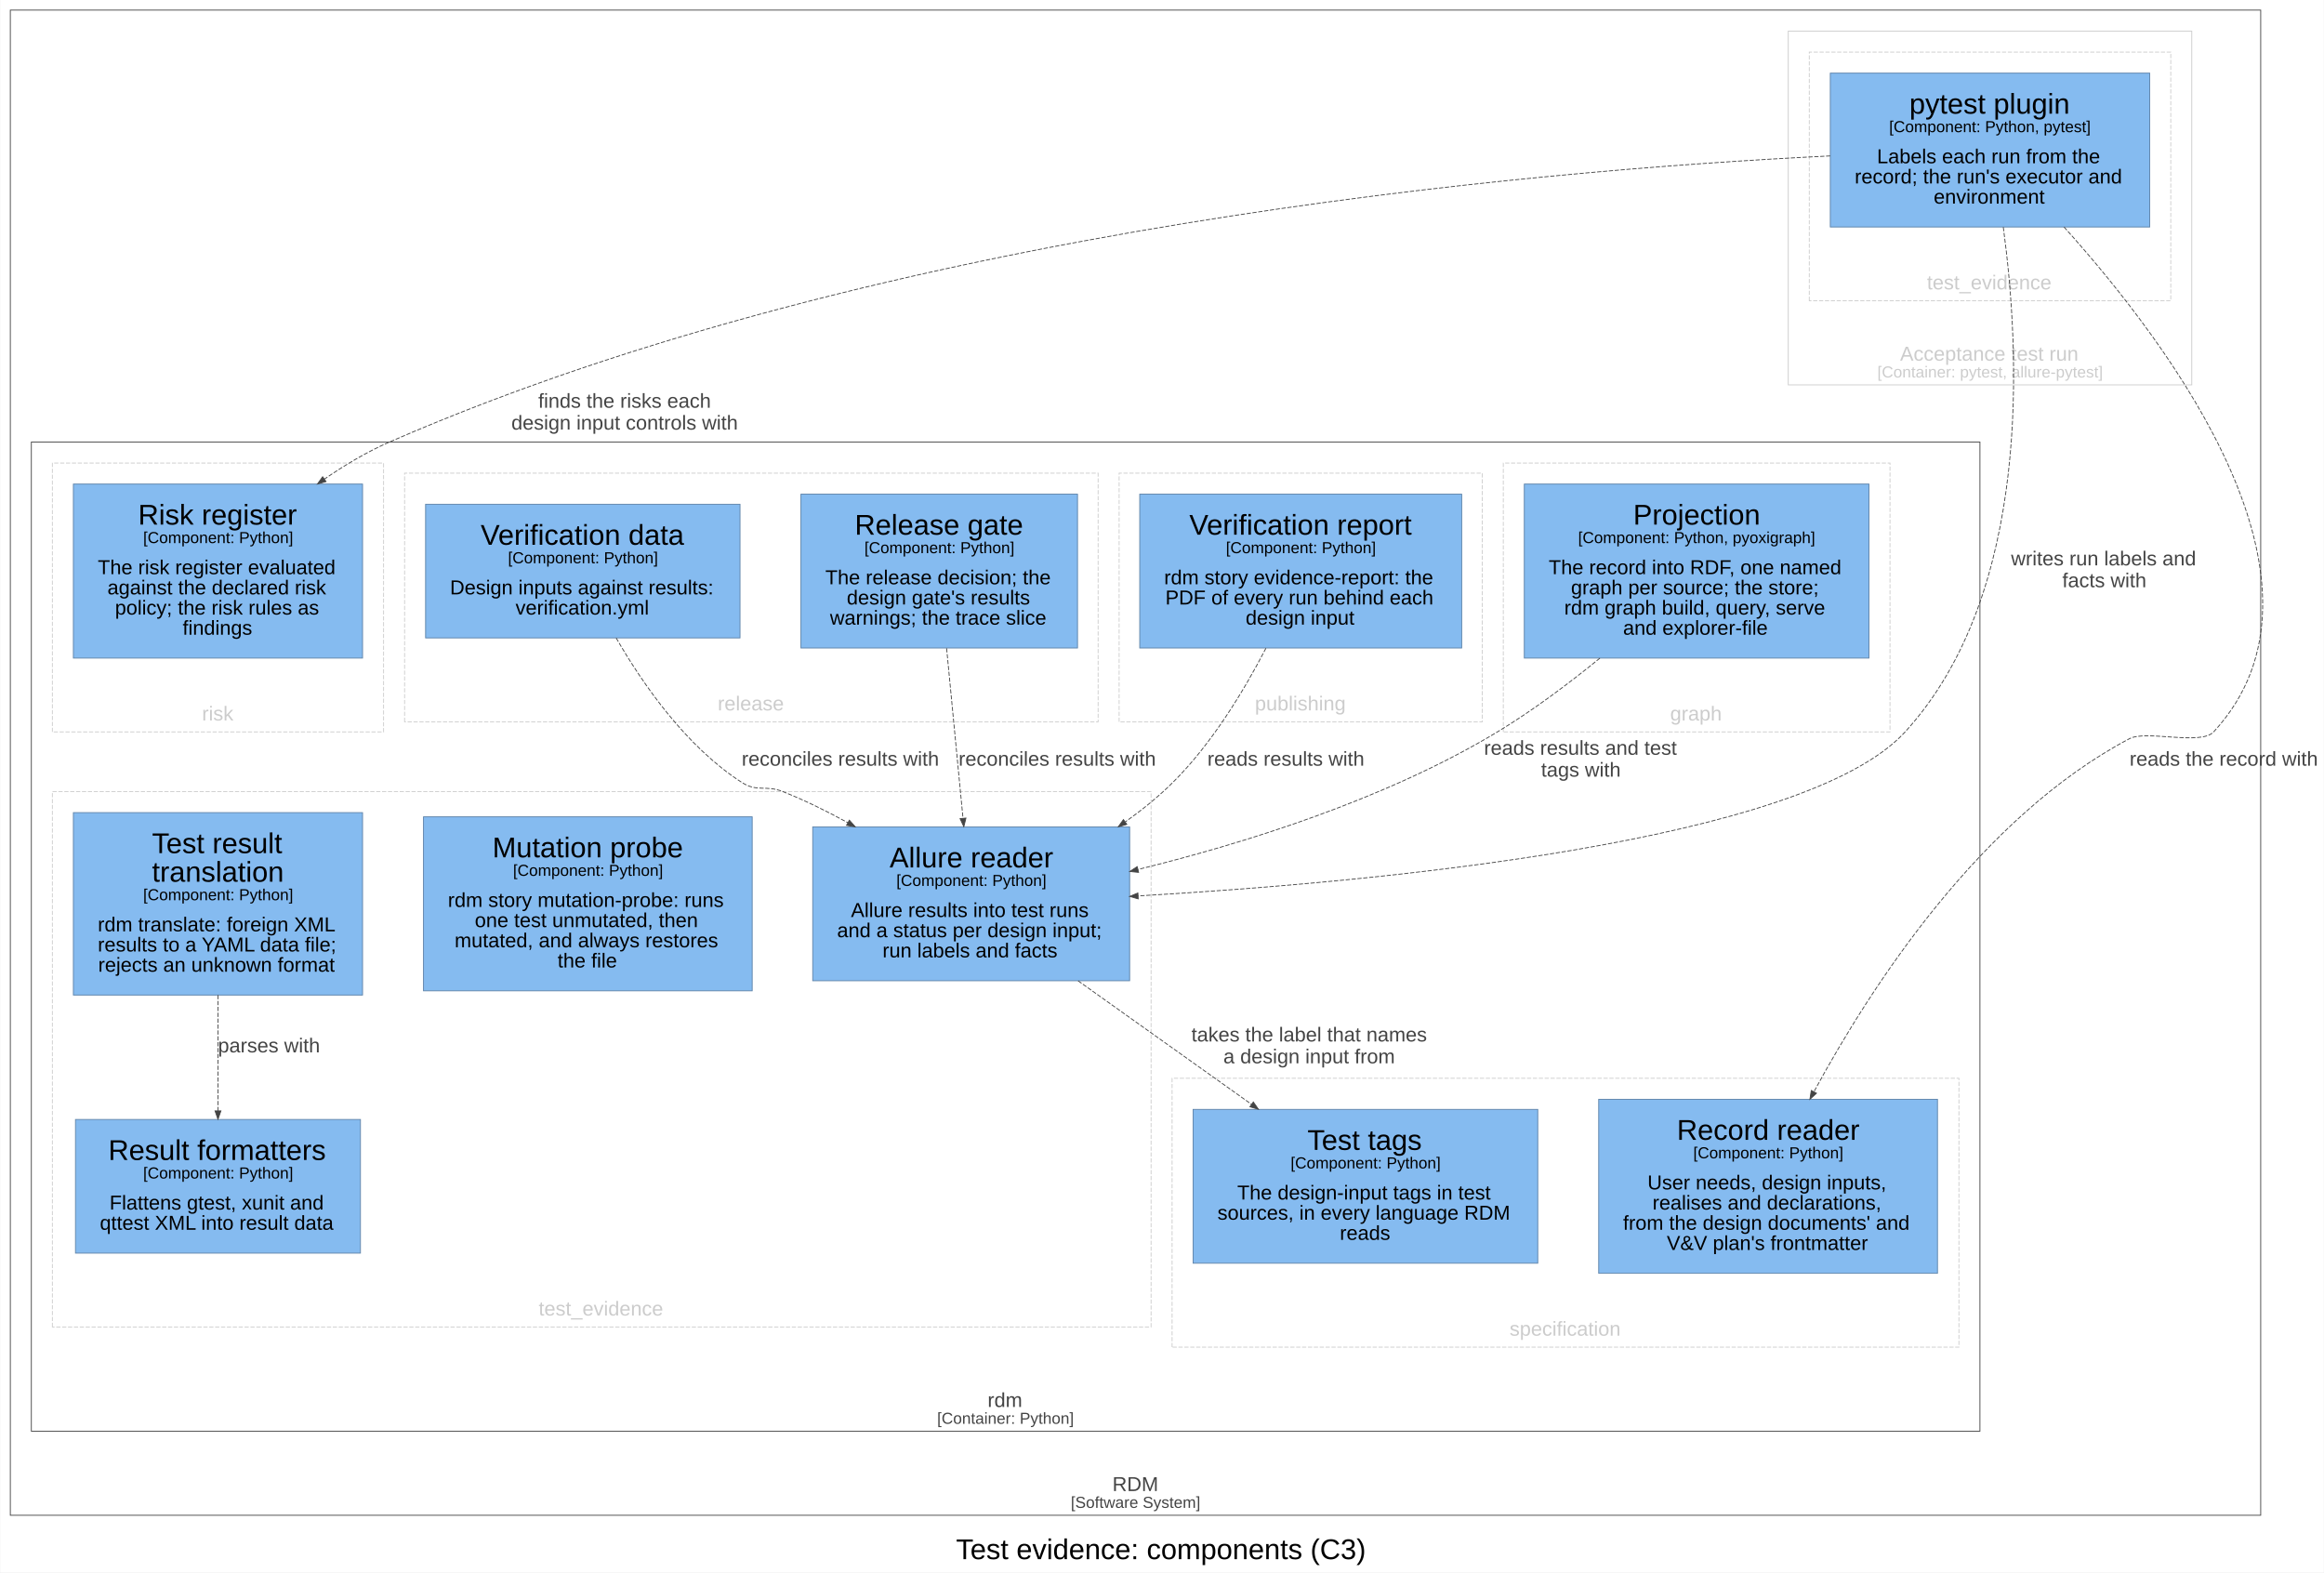
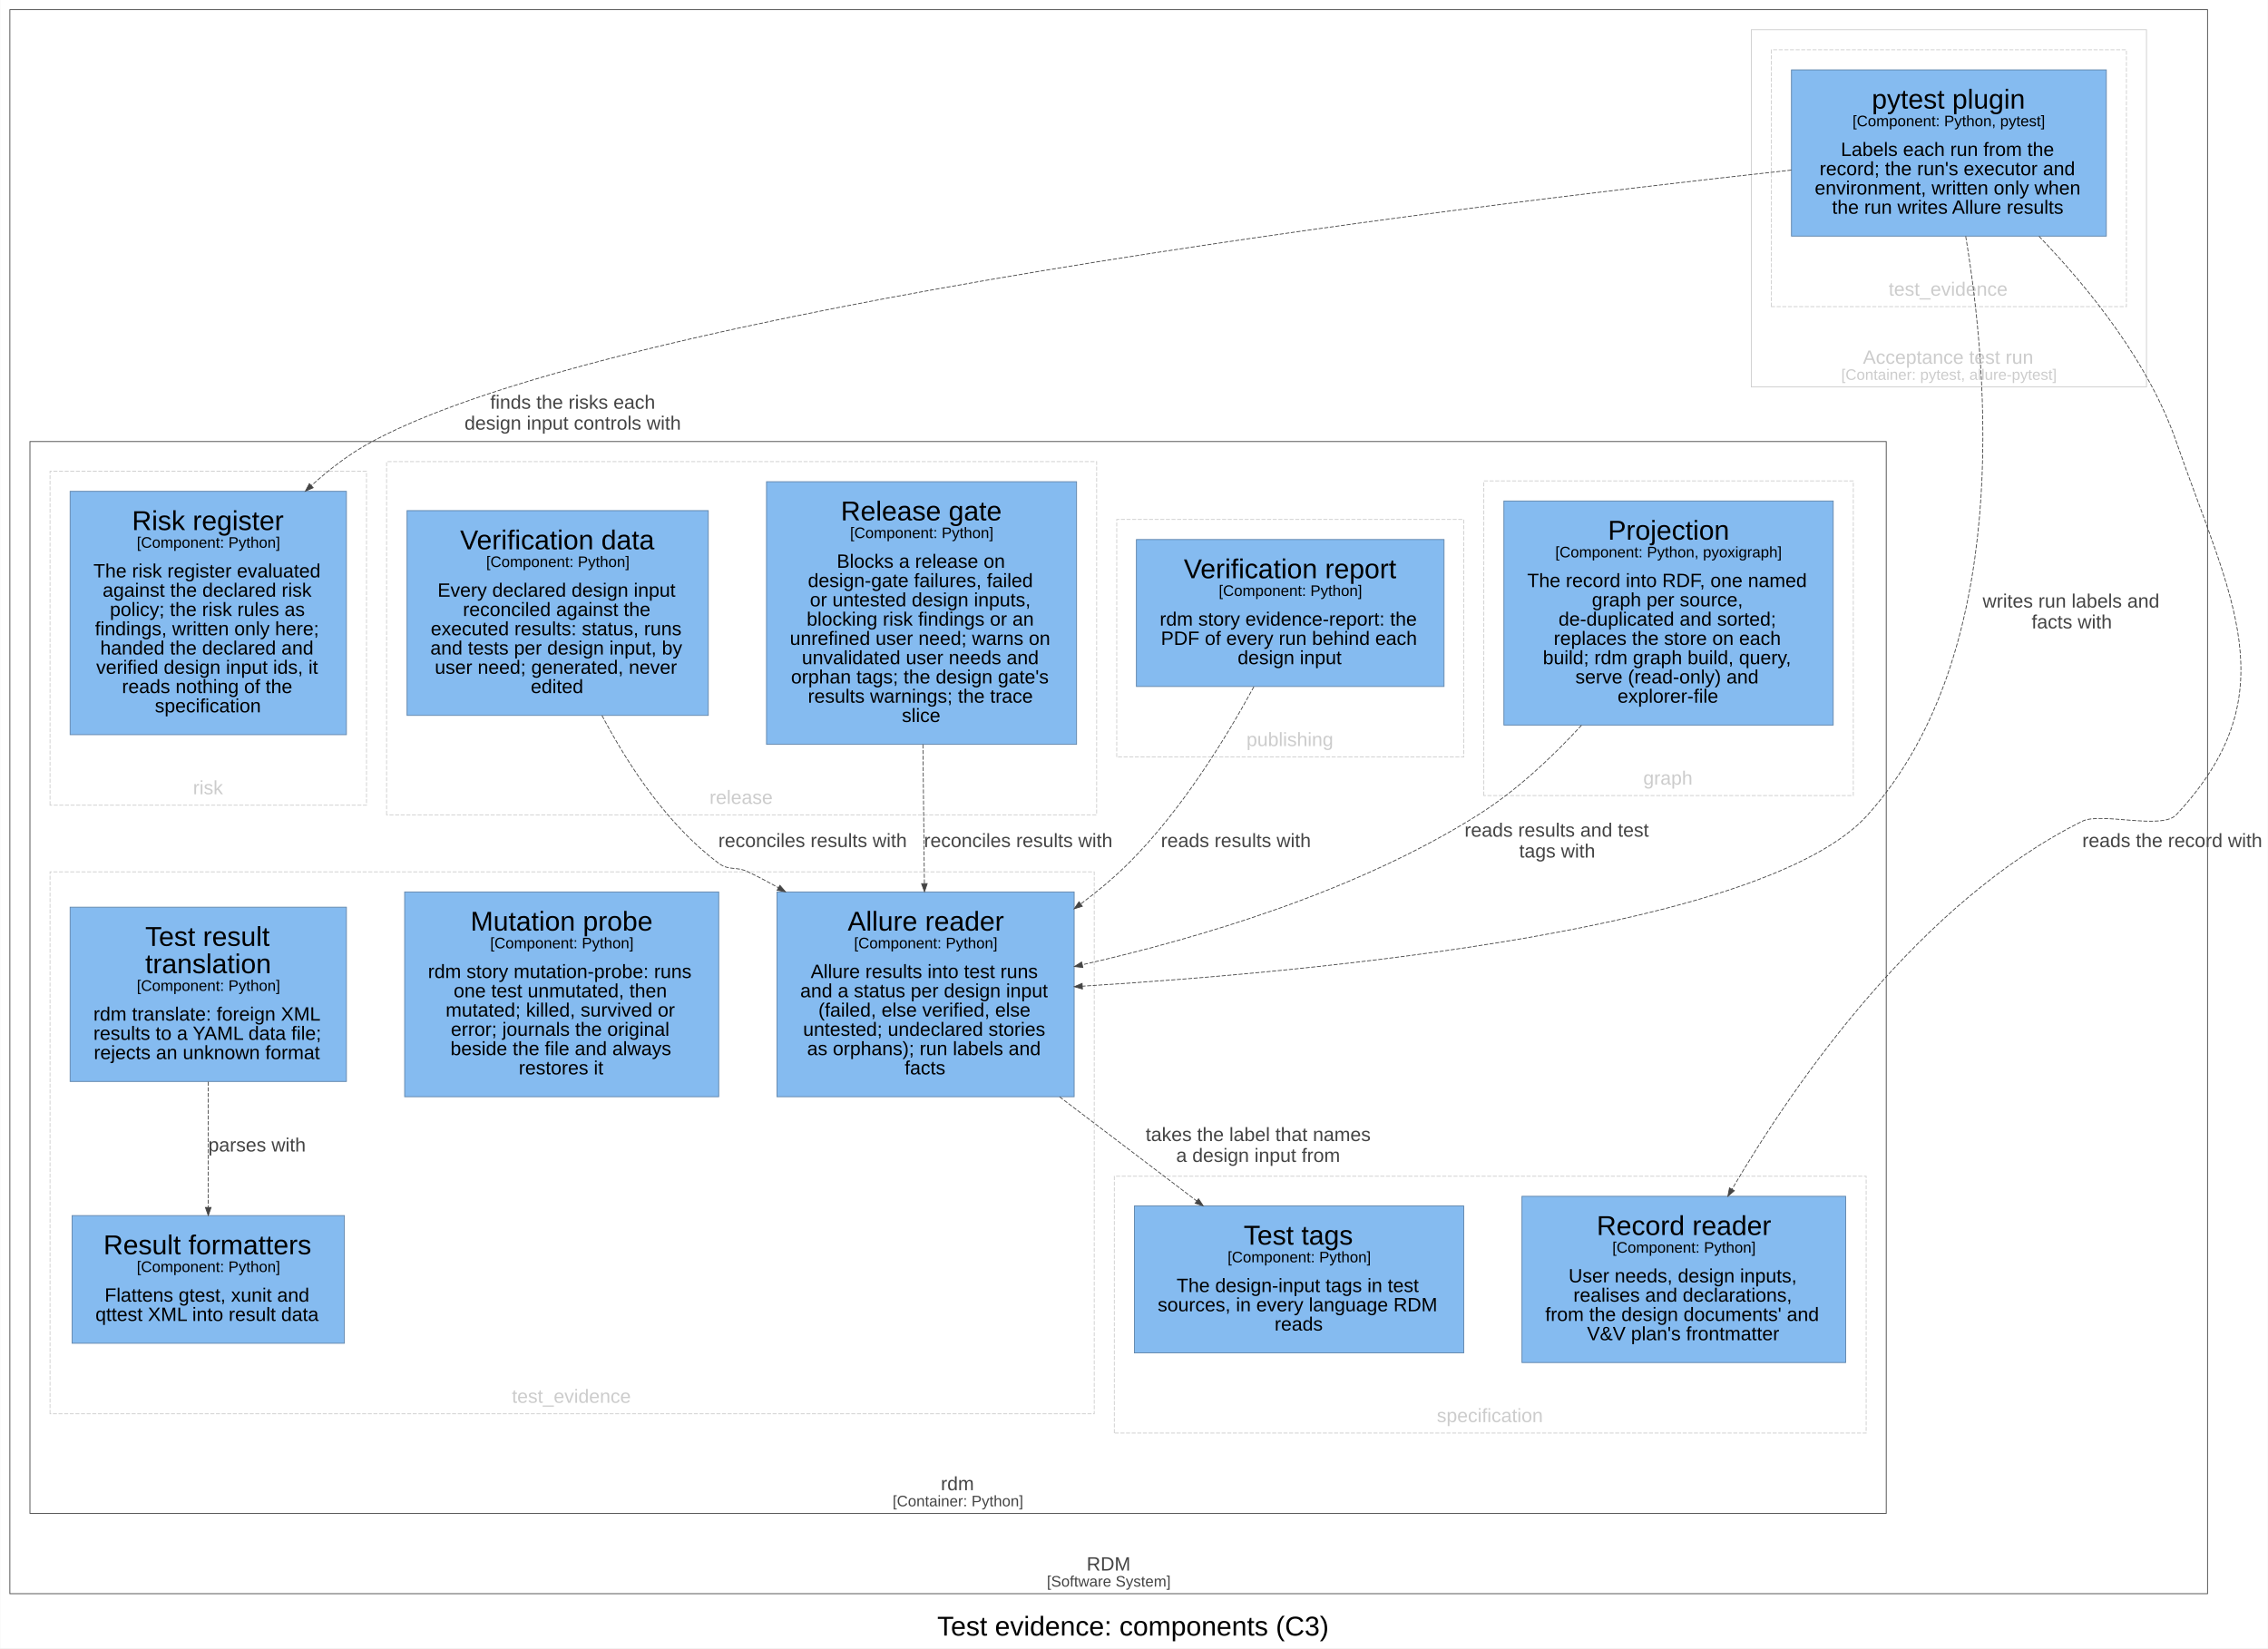
- <svg xmlns="http://www.w3.org/2000/svg" width="2764pt" height="1870pt" viewBox="0.00 0.00 2764.00 1870.40">
-   <g id="graph0" class="graph" transform="scale(1 1) rotate(0) translate(4 1866.4)">
-     <polygon fill="white" stroke="transparent" points="-4,4 -4,-1866.4 2760,-1866.4 2760,4 -4,4" />
-     <text text-anchor="start" x="1133" y="-11.8" font-family="Arial" font-size="34.00">Test evidence: components (C3)</text>
+ <svg xmlns="http://www.w3.org/2000/svg" width="2823pt" height="2052pt" viewBox="0.00 0.00 2823.00 2052.40">
+   <g id="graph0" class="graph" transform="scale(1 1) rotate(0) translate(4 2048.4)">
+     <polygon fill="white" stroke="transparent" points="-4,4 -4,-2048.4 2819,-2048.4 2819,4 -4,4" />
+     <text text-anchor="start" x="1162.5" y="-11.8" font-family="Arial" font-size="34.00">Test evidence: components (C3)</text>
    <g id="clust1" class="cluster">
-       <polygon fill="none" stroke="#444444" points="8,-64 8,-1854.4 2685,-1854.4 2685,-64 8,-64" />
-       <text text-anchor="start" x="1319" y="-92.8" font-family="Arial" font-size="24.00" fill="#444444">RDM</text>
-       <text text-anchor="start" x="1269.5" y="-72.8" font-family="Arial" font-size="19.00" fill="#444444">[Software System]</text>
+       <polygon fill="none" stroke="#444444" points="8,-64 8,-2036.4 2744,-2036.4 2744,-64 8,-64" />
+       <text text-anchor="start" x="1348.5" y="-92.8" font-family="Arial" font-size="24.00" fill="#444444">RDM</text>
+       <text text-anchor="start" x="1299" y="-72.8" font-family="Arial" font-size="19.00" fill="#444444">[Software System]</text>
    </g>
    <g id="clust2" class="cluster">
-       <polygon fill="none" stroke="#cccccc" points="2123,-1408.6 2123,-1829.4 2603,-1829.4 2603,-1408.6 2123,-1408.6" />
-       <text text-anchor="start" x="2256" y="-1437.4" font-family="Arial" font-size="24.00" fill="#cccccc">Acceptance test run</text>
-       <text text-anchor="start" x="2229" y="-1417.4" font-family="Arial" font-size="19.00" fill="#cccccc">[Container: pytest, allure-pytest]</text>
+       <polygon fill="none" stroke="#cccccc" points="2176,-1566.6 2176,-2011.4 2668,-2011.4 2668,-1566.6 2176,-1566.6" />
+       <text text-anchor="start" x="2315" y="-1595.4" font-family="Arial" font-size="24.00" fill="#cccccc">Acceptance test run</text>
+       <text text-anchor="start" x="2288" y="-1575.4" font-family="Arial" font-size="19.00" fill="#cccccc">[Container: pytest, allure-pytest]</text>
    </g>
    <g id="clust3" class="cluster">
-       <polygon fill="none" stroke="#cccccc" stroke-dasharray="5,2" points="2148,-1508.6 2148,-1804.4 2578,-1804.4 2578,-1508.6 2148,-1508.6" />
-       <text text-anchor="start" x="2288" y="-1522.2" font-family="Arial" font-size="24.00" fill="#cccccc">test_evidence</text>
+       <polygon fill="none" stroke="#cccccc" stroke-dasharray="5,2" points="2201,-1666.6 2201,-1986.4 2643,-1986.4 2643,-1666.6 2201,-1666.6" />
+       <text text-anchor="start" x="2347" y="-1680.2" font-family="Arial" font-size="24.00" fill="#cccccc">test_evidence</text>
    </g>
    <g id="clust4" class="cluster">
-       <polygon fill="none" stroke="#444444" points="33,-164 33,-1340.6 2351,-1340.6 2351,-164 33,-164" />
-       <text text-anchor="start" x="1170.5" y="-192.8" font-family="Arial" font-size="24.00" fill="#444444">rdm</text>
-       <text text-anchor="start" x="1110.5" y="-172.8" font-family="Arial" font-size="19.00" fill="#444444">[Container: Python]</text>
+       <polygon fill="none" stroke="#444444" points="33,-164 33,-1498.6 2344,-1498.6 2344,-164 33,-164" />
+       <text text-anchor="start" x="1167" y="-192.8" font-family="Arial" font-size="24.00" fill="#444444">rdm</text>
+       <text text-anchor="start" x="1107" y="-172.8" font-family="Arial" font-size="19.00" fill="#444444">[Container: Python]</text>
    </g>
    <g id="clust10" class="cluster">
-       <polygon fill="none" stroke="#cccccc" stroke-dasharray="5,2" points="58,-288 58,-924.8 1365,-924.8 1365,-288 58,-288" />
-       <text text-anchor="start" x="636.5" y="-301.6" font-family="Arial" font-size="24.00" fill="#cccccc">test_evidence</text>
+       <polygon fill="none" stroke="#cccccc" stroke-dasharray="5,2" points="58,-288 58,-962.8 1358,-962.8 1358,-288 58,-288" />
+       <text text-anchor="start" x="633" y="-301.6" font-family="Arial" font-size="24.00" fill="#cccccc">test_evidence</text>
    </g>
    <g id="clust5" class="cluster">
-       <polygon fill="none" stroke="#cccccc" stroke-dasharray="5,2" points="1784,-995.8 1784,-1315.6 2244,-1315.6 2244,-995.8 1784,-995.8" />
-       <text text-anchor="start" x="1982.5" y="-1009.4" font-family="Arial" font-size="24.00" fill="#cccccc">graph</text>
+       <polygon fill="none" stroke="#cccccc" stroke-dasharray="5,2" points="1843,-1057.8 1843,-1449.6 2303,-1449.6 2303,-1057.8 1843,-1057.8" />
+       <text text-anchor="start" x="2041.5" y="-1071.4" font-family="Arial" font-size="24.00" fill="#cccccc">graph</text>
    </g>
    <g id="clust6" class="cluster">
-       <polygon fill="none" stroke="#cccccc" stroke-dasharray="5,2" points="1327,-1007.8 1327,-1303.6 1759,-1303.6 1759,-1007.8 1327,-1007.8" />
-       <text text-anchor="start" x="1488.5" y="-1021.4" font-family="Arial" font-size="24.00" fill="#cccccc">publishing</text>
+       <polygon fill="none" stroke="#cccccc" stroke-dasharray="5,2" points="1386,-1105.8 1386,-1401.6 1818,-1401.6 1818,-1105.8 1386,-1105.8" />
+       <text text-anchor="start" x="1547.5" y="-1119.4" font-family="Arial" font-size="24.00" fill="#cccccc">publishing</text>
    </g>
    <g id="clust7" class="cluster">
-       <polygon fill="none" stroke="#cccccc" stroke-dasharray="5,2" points="477,-1007.8 477,-1303.6 1302,-1303.6 1302,-1007.8 477,-1007.8" />
-       <text text-anchor="start" x="849.5" y="-1021.4" font-family="Arial" font-size="24.00" fill="#cccccc">release</text>
+       <polygon fill="none" stroke="#cccccc" stroke-dasharray="5,2" points="477,-1033.8 477,-1473.6 1361,-1473.6 1361,-1033.8 477,-1033.8" />
+       <text text-anchor="start" x="879" y="-1047.4" font-family="Arial" font-size="24.00" fill="#cccccc">release</text>
    </g>
    <g id="clust8" class="cluster">
-       <polygon fill="none" stroke="#cccccc" stroke-dasharray="5,2" points="58,-995.8 58,-1315.6 452,-1315.6 452,-995.8 58,-995.8" />
-       <text text-anchor="start" x="236" y="-1009.4" font-family="Arial" font-size="24.00" fill="#cccccc">risk</text>
+       <polygon fill="none" stroke="#cccccc" stroke-dasharray="5,2" points="58,-1045.8 58,-1461.6 452,-1461.6 452,-1045.8 58,-1045.8" />
+       <text text-anchor="start" x="236" y="-1059.4" font-family="Arial" font-size="24.00" fill="#cccccc">risk</text>
    </g>
    <g id="clust9" class="cluster">
-       <polygon fill="none" stroke="#cccccc" stroke-dasharray="5,2" points="1390,-264 1390,-583.8 2326,-583.8 2326,-264 1390,-264" />
-       <text text-anchor="start" x="1791.5" y="-277.6" font-family="Arial" font-size="24.00" fill="#cccccc">specification</text>
+       <polygon fill="none" stroke="#cccccc" stroke-dasharray="5,2" points="1383,-264 1383,-583.8 2319,-583.8 2319,-264 1383,-264" />
+       <text text-anchor="start" x="1784.5" y="-277.6" font-family="Arial" font-size="24.00" fill="#cccccc">specification</text>
    </g>
    <g id="46" class="node">
-       <polygon fill="#85bbf0" stroke="#5d82a8" points="2553,-1779.4 2173,-1779.4 2173,-1596.4 2553,-1596.4 2553,-1779.4" />
-       <text text-anchor="start" x="2267" y="-1731.2" font-family="Arial" font-size="34.00" fill="#000000">pytest plugin</text>
-       <text text-anchor="start" x="2243" y="-1709.2" font-family="Arial" font-size="19.00" fill="#000000">[Component: Python, pytest]</text>
-       <text text-anchor="start" x="2228.5" y="-1672.2" font-family="Arial" font-size="24.00" fill="#000000">Labels each run from the</text>
-       <text text-anchor="start" x="2202" y="-1648.2" font-family="Arial" font-size="24.00" fill="#000000">record; the run's executor and</text>
-       <text text-anchor="start" x="2296" y="-1624.2" font-family="Arial" font-size="24.00" fill="#000000">environment</text>
+       <polygon fill="#85bbf0" stroke="#5d82a8" points="2618,-1961.4 2226,-1961.4 2226,-1754.4 2618,-1754.4 2618,-1961.4" />
+       <text text-anchor="start" x="2326" y="-1913.2" font-family="Arial" font-size="34.00" fill="#000000">pytest plugin</text>
+       <text text-anchor="start" x="2302" y="-1891.2" font-family="Arial" font-size="19.00" fill="#000000">[Component: Python, pytest]</text>
+       <text text-anchor="start" x="2287.5" y="-1854.2" font-family="Arial" font-size="24.00" fill="#000000">Labels each run from the</text>
+       <text text-anchor="start" x="2261" y="-1830.2" font-family="Arial" font-size="24.00" fill="#000000">record; the run's executor and</text>
+       <text text-anchor="start" x="2255" y="-1806.2" font-family="Arial" font-size="24.00" fill="#000000">environment, written only when</text>
+       <text text-anchor="start" x="2276.5" y="-1782.2" font-family="Arial" font-size="24.00" fill="#000000">the run writes Allure results</text>
    </g>
    <g id="26" class="node">
-       <polygon fill="#85bbf0" stroke="#5d82a8" points="427,-1290.6 83,-1290.6 83,-1083.6 427,-1083.6 427,-1290.6" />
-       <text text-anchor="start" x="160" y="-1242.4" font-family="Arial" font-size="34.00" fill="#000000">Risk register</text>
-       <text text-anchor="start" x="166" y="-1220.4" font-family="Arial" font-size="19.00" fill="#000000">[Component: Python]</text>
-       <text text-anchor="start" x="112" y="-1183.4" font-family="Arial" font-size="24.00" fill="#000000">The risk register evaluated</text>
-       <text text-anchor="start" x="123.5" y="-1159.4" font-family="Arial" font-size="24.00" fill="#000000">against the declared risk</text>
-       <text text-anchor="start" x="132.5" y="-1135.4" font-family="Arial" font-size="24.00" fill="#000000">policy; the risk rules as</text>
-       <text text-anchor="start" x="213" y="-1111.4" font-family="Arial" font-size="24.00" fill="#000000">findings</text>
+       <polygon fill="#85bbf0" stroke="#5d82a8" points="427,-1436.6 83,-1436.6 83,-1133.6 427,-1133.6 427,-1436.6" />
+       <text text-anchor="start" x="160" y="-1388.4" font-family="Arial" font-size="34.00" fill="#000000">Risk register</text>
+       <text text-anchor="start" x="166" y="-1366.4" font-family="Arial" font-size="19.00" fill="#000000">[Component: Python]</text>
+       <text text-anchor="start" x="112" y="-1329.4" font-family="Arial" font-size="24.00" fill="#000000">The risk register evaluated</text>
+       <text text-anchor="start" x="123.5" y="-1305.4" font-family="Arial" font-size="24.00" fill="#000000">against the declared risk</text>
+       <text text-anchor="start" x="132.5" y="-1281.4" font-family="Arial" font-size="24.00" fill="#000000">policy; the risk rules as</text>
+       <text text-anchor="start" x="114" y="-1257.4" font-family="Arial" font-size="24.00" fill="#000000">findings, written only here;</text>
+       <text text-anchor="start" x="120.5" y="-1233.4" font-family="Arial" font-size="24.00" fill="#000000">handed the declared and</text>
+       <text text-anchor="start" x="115.5" y="-1209.4" font-family="Arial" font-size="24.00" fill="#000000">verified design input ids, it</text>
+       <text text-anchor="start" x="147.5" y="-1185.4" font-family="Arial" font-size="24.00" fill="#000000">reads nothing of the</text>
+       <text text-anchor="start" x="188.5" y="-1161.4" font-family="Arial" font-size="24.00" fill="#000000">specification</text>
    </g>
    <g id="100" class="edge">
-       <path fill="none" stroke="#444444" stroke-dasharray="5,2" d="M2172.95,-1680.94C1820.64,-1663.8 1048.45,-1597.44 459,-1340.6 432.41,-1329.02 406.06,-1313.36 381.56,-1296.47" />
-       <polygon fill="#444444" stroke="#444444" points="383.53,-1293.58 373.33,-1290.7 379.51,-1299.31 383.53,-1293.58" />
-       <text text-anchor="start" x="636" y="-1381.4" font-family="Arial" font-size="24.00" fill="#444444">finds the risks each</text>
-       <text text-anchor="start" x="604" y="-1355.4" font-family="Arial" font-size="24.00" fill="#444444">design input controls with</text>
+       <path fill="none" stroke="#444444" stroke-dasharray="5,2" d="M2225.92,-1836.6C1791.91,-1789.2 764.34,-1662.71 459,-1498.6 432.07,-1484.13 406.59,-1464.82 383.36,-1443.74" />
+       <polygon fill="#444444" stroke="#444444" points="385.61,-1441.06 375.9,-1436.83 380.86,-1446.19 385.61,-1441.06" />
+       <text text-anchor="start" x="606" y="-1539.4" font-family="Arial" font-size="24.00" fill="#444444">finds the risks each</text>
+       <text text-anchor="start" x="574" y="-1513.4" font-family="Arial" font-size="24.00" fill="#444444">design input controls with</text>
    </g>
    <g id="7" class="node">
-       <polygon fill="#85bbf0" stroke="#5d82a8" points="2300.5,-558.8 1897.5,-558.8 1897.5,-351.8 2300.5,-351.8 2300.5,-558.8" />
-       <text text-anchor="start" x="1990.5" y="-510.6" font-family="Arial" font-size="34.00" fill="#000000">Record reader</text>
-       <text text-anchor="start" x="2010" y="-488.6" font-family="Arial" font-size="19.00" fill="#000000">[Component: Python]</text>
-       <text text-anchor="start" x="1955.5" y="-451.6" font-family="Arial" font-size="24.00" fill="#000000">User needs, design inputs,</text>
-       <text text-anchor="start" x="1961.5" y="-427.6" font-family="Arial" font-size="24.00" fill="#000000">realises and declarations,</text>
-       <text text-anchor="start" x="1926.5" y="-403.6" font-family="Arial" font-size="24.00" fill="#000000">from the design documents' and</text>
-       <text text-anchor="start" x="1978.5" y="-379.6" font-family="Arial" font-size="24.00" fill="#000000">V&amp;V plan's frontmatter</text>
+       <polygon fill="#85bbf0" stroke="#5d82a8" points="2293.5,-558.8 1890.5,-558.8 1890.5,-351.8 2293.5,-351.8 2293.5,-558.8" />
+       <text text-anchor="start" x="1983.5" y="-510.6" font-family="Arial" font-size="34.00" fill="#000000">Record reader</text>
+       <text text-anchor="start" x="2003" y="-488.6" font-family="Arial" font-size="19.00" fill="#000000">[Component: Python]</text>
+       <text text-anchor="start" x="1948.5" y="-451.6" font-family="Arial" font-size="24.00" fill="#000000">User needs, design inputs,</text>
+       <text text-anchor="start" x="1954.5" y="-427.6" font-family="Arial" font-size="24.00" fill="#000000">realises and declarations,</text>
+       <text text-anchor="start" x="1919.5" y="-403.6" font-family="Arial" font-size="24.00" fill="#000000">from the design documents' and</text>
+       <text text-anchor="start" x="1971.5" y="-379.6" font-family="Arial" font-size="24.00" fill="#000000">V&amp;V plan's frontmatter</text>
    </g>
    <g id="150" class="edge">
-       <path fill="none" stroke="#444444" stroke-dasharray="5,2" d="M2451.05,-1596.36C2580.43,-1452.5 2790.01,-1170.2 2629,-995.8 2613.88,-979.42 2548.72,-998.2 2529,-987.8 2352.26,-894.62 2222.03,-694.17 2153.56,-567.81" />
-       <polygon fill="#444444" stroke="#444444" points="2156.56,-565.99 2148.74,-558.85 2150.39,-569.31 2156.56,-565.99" />
-       <text text-anchor="start" x="2529" y="-955.6" font-family="Arial" font-size="24.00" fill="#444444">reads the record with</text>
+       <path fill="none" stroke="#444444" stroke-dasharray="5,2" d="M2534.16,-1754.21C2597.63,-1688.22 2670.93,-1596.69 2705,-1498.6 2772.77,-1303.46 2846,-1184.77 2705,-1033.8 2687.21,-1014.75 2611.34,-1037.4 2588,-1025.8 2386.08,-925.44 2231.62,-702.92 2151.97,-567.65" />
+       <polygon fill="#444444" stroke="#444444" points="2154.9,-565.73 2146.83,-558.87 2148.86,-569.27 2154.9,-565.73" />
+       <text text-anchor="start" x="2588" y="-993.6" font-family="Arial" font-size="24.00" fill="#444444">reads the record with</text>
    </g>
    <g id="22" class="node">
-       <polygon fill="#85bbf0" stroke="#5d82a8" points="1339.5,-882.8 962.5,-882.8 962.5,-699.8 1339.5,-699.8 1339.5,-882.8" />
-       <text text-anchor="start" x="1054" y="-834.6" font-family="Arial" font-size="34.00" fill="#000000">Allure reader</text>
-       <text text-anchor="start" x="1062" y="-812.6" font-family="Arial" font-size="19.00" fill="#000000">[Component: Python]</text>
-       <text text-anchor="start" x="1008" y="-775.6" font-family="Arial" font-size="24.00" fill="#000000">Allure results into test runs</text>
-       <text text-anchor="start" x="991.5" y="-751.6" font-family="Arial" font-size="24.00" fill="#000000">and a status per design input;</text>
-       <text text-anchor="start" x="1045.5" y="-727.6" font-family="Arial" font-size="24.00" fill="#000000">run labels and facts</text>
+       <polygon fill="#85bbf0" stroke="#5d82a8" points="1333,-937.8 963,-937.8 963,-682.8 1333,-682.8 1333,-937.8" />
+       <text text-anchor="start" x="1051" y="-889.6" font-family="Arial" font-size="34.00" fill="#000000">Allure reader</text>
+       <text text-anchor="start" x="1059" y="-867.6" font-family="Arial" font-size="19.00" fill="#000000">[Component: Python]</text>
+       <text text-anchor="start" x="1005" y="-830.6" font-family="Arial" font-size="24.00" fill="#000000">Allure results into test runs</text>
+       <text text-anchor="start" x="992" y="-806.6" font-family="Arial" font-size="24.00" fill="#000000">and a status per design input</text>
+       <text text-anchor="start" x="1014.5" y="-782.6" font-family="Arial" font-size="24.00" fill="#000000">(failed, else verified, else</text>
+       <text text-anchor="start" x="995.5" y="-758.6" font-family="Arial" font-size="24.00" fill="#000000">untested; undeclared stories</text>
+       <text text-anchor="start" x="1000.5" y="-734.6" font-family="Arial" font-size="24.00" fill="#000000">as orphans); run labels and</text>
+       <text text-anchor="start" x="1122" y="-710.6" font-family="Arial" font-size="24.00" fill="#000000">facts</text>
    </g>
    <g id="108" class="edge">
-       <path fill="none" stroke="#444444" stroke-dasharray="5,2" d="M2378.77,-1596.3C2398.63,-1450.1 2413.77,-1161.81 2262,-995.8 2142.15,-864.71 1635.54,-817.24 1349.59,-800.7" />
-       <polygon fill="#444444" stroke="#444444" points="1349.69,-797.2 1339.51,-800.12 1349.29,-804.18 1349.69,-797.2" />
-       <text text-anchor="start" x="2388" y="-1193.9" font-family="Arial" font-size="24.00" fill="#444444">writes run labels and</text>
-       <text text-anchor="start" x="2449" y="-1167.9" font-family="Arial" font-size="24.00" fill="#444444">facts with</text>
+       <path fill="none" stroke="#444444" stroke-dasharray="5,2" d="M2442.94,-1754.18C2471.55,-1582.11 2500.69,-1234.76 2321,-1033.8 2193.78,-891.52 1642.58,-838.8 1343.23,-820.42" />
+       <polygon fill="#444444" stroke="#444444" points="1343.32,-816.92 1333.13,-819.81 1342.9,-823.91 1343.32,-816.92" />
+       <text text-anchor="start" x="2464" y="-1291.9" font-family="Arial" font-size="24.00" fill="#444444">writes run labels and</text>
+       <text text-anchor="start" x="2525" y="-1265.9" font-family="Arial" font-size="24.00" fill="#444444">facts with</text>
    </g>
    <g id="39" class="node">
-       <polygon fill="#85bbf0" stroke="#5d82a8" points="2219,-1290.6 1809,-1290.6 1809,-1083.6 2219,-1083.6 2219,-1290.6" />
-       <text text-anchor="start" x="1938.5" y="-1242.4" font-family="Arial" font-size="34.00" fill="#000000">Projection</text>
-       <text text-anchor="start" x="1873" y="-1220.4" font-family="Arial" font-size="19.00" fill="#000000">[Component: Python, pyoxigraph]</text>
-       <text text-anchor="start" x="1838" y="-1183.4" font-family="Arial" font-size="24.00" fill="#000000">The record into RDF, one named</text>
-       <text text-anchor="start" x="1864.5" y="-1159.4" font-family="Arial" font-size="24.00" fill="#000000">graph per source; the store;</text>
-       <text text-anchor="start" x="1856.5" y="-1135.4" font-family="Arial" font-size="24.00" fill="#000000">rdm graph build, query, serve</text>
-       <text text-anchor="start" x="1926.5" y="-1111.4" font-family="Arial" font-size="24.00" fill="#000000">and explorer-file</text>
+       <polygon fill="#85bbf0" stroke="#5d82a8" points="2278,-1424.6 1868,-1424.6 1868,-1145.6 2278,-1145.6 2278,-1424.6" />
+       <text text-anchor="start" x="1997.5" y="-1376.4" font-family="Arial" font-size="34.00" fill="#000000">Projection</text>
+       <text text-anchor="start" x="1932" y="-1354.4" font-family="Arial" font-size="19.00" fill="#000000">[Component: Python, pyoxigraph]</text>
+       <text text-anchor="start" x="1897" y="-1317.4" font-family="Arial" font-size="24.00" fill="#000000">The record into RDF, one named</text>
+       <text text-anchor="start" x="1977.5" y="-1293.4" font-family="Arial" font-size="24.00" fill="#000000">graph per source,</text>
+       <text text-anchor="start" x="1936" y="-1269.4" font-family="Arial" font-size="24.00" fill="#000000">de-duplicated and sorted;</text>
+       <text text-anchor="start" x="1930" y="-1245.4" font-family="Arial" font-size="24.00" fill="#000000">replaces the store on each</text>
+       <text text-anchor="start" x="1916.5" y="-1221.4" font-family="Arial" font-size="24.00" fill="#000000">build; rdm graph build, query,</text>
+       <text text-anchor="start" x="1957" y="-1197.4" font-family="Arial" font-size="24.00" fill="#000000">serve (read-only) and</text>
+       <text text-anchor="start" x="2009.5" y="-1173.4" font-family="Arial" font-size="24.00" fill="#000000">explorer-file</text>
    </g>
    <g id="106" class="edge">
-       <path fill="none" stroke="#444444" stroke-dasharray="5,2" d="M1898.9,-1083.51C1861.54,-1053.05 1818.89,-1021.1 1777,-995.8 1644.84,-915.98 1477.82,-863.73 1349.54,-832.18" />
-       <polygon fill="#444444" stroke="#444444" points="1350.14,-828.73 1339.6,-829.76 1348.48,-835.53 1350.14,-828.73" />
-       <text text-anchor="start" x="1761" y="-968.6" font-family="Arial" font-size="24.00" fill="#444444">reads results and test</text>
-       <text text-anchor="start" x="1829" y="-942.6" font-family="Arial" font-size="24.00" fill="#444444">tags with</text>
+       <path fill="none" stroke="#444444" stroke-dasharray="5,2" d="M1964.66,-1145.34C1927.46,-1104.87 1883.2,-1063.57 1836,-1033.8 1684.2,-938.05 1487.38,-879.85 1343.16,-847.13" />
+       <polygon fill="#444444" stroke="#444444" points="1343.83,-843.69 1333.31,-844.91 1342.3,-850.52 1343.83,-843.69" />
+       <text text-anchor="start" x="1819" y="-1006.6" font-family="Arial" font-size="24.00" fill="#444444">reads results and test</text>
+       <text text-anchor="start" x="1887" y="-980.6" font-family="Arial" font-size="24.00" fill="#444444">tags with</text>
    </g>
    <g id="37" class="node">
-       <polygon fill="#85bbf0" stroke="#5d82a8" points="1734.5,-1278.6 1351.5,-1278.6 1351.5,-1095.6 1734.5,-1095.6 1734.5,-1278.6" />
-       <text text-anchor="start" x="1410.5" y="-1230.4" font-family="Arial" font-size="34.00" fill="#000000">Verification report</text>
-       <text text-anchor="start" x="1454" y="-1208.4" font-family="Arial" font-size="19.00" fill="#000000">[Component: Python]</text>
-       <text text-anchor="start" x="1380.5" y="-1171.4" font-family="Arial" font-size="24.00" fill="#000000">rdm story evidence-report: the</text>
-       <text text-anchor="start" x="1382" y="-1147.4" font-family="Arial" font-size="24.00" fill="#000000">PDF of every run behind each</text>
-       <text text-anchor="start" x="1477.5" y="-1123.4" font-family="Arial" font-size="24.00" fill="#000000">design input</text>
+       <polygon fill="#85bbf0" stroke="#5d82a8" points="1793.5,-1376.6 1410.5,-1376.6 1410.5,-1193.6 1793.5,-1193.6 1793.5,-1376.6" />
+       <text text-anchor="start" x="1469.5" y="-1328.4" font-family="Arial" font-size="34.00" fill="#000000">Verification report</text>
+       <text text-anchor="start" x="1513" y="-1306.4" font-family="Arial" font-size="19.00" fill="#000000">[Component: Python]</text>
+       <text text-anchor="start" x="1439.5" y="-1269.4" font-family="Arial" font-size="24.00" fill="#000000">rdm story evidence-report: the</text>
+       <text text-anchor="start" x="1441" y="-1245.4" font-family="Arial" font-size="24.00" fill="#000000">PDF of every run behind each</text>
+       <text text-anchor="start" x="1536.5" y="-1221.4" font-family="Arial" font-size="24.00" fill="#000000">design input</text>
    </g>
    <g id="111" class="edge">
-       <path fill="none" stroke="#444444" stroke-dasharray="5,2" d="M1501.63,-1095.34C1475.17,-1044.23 1437.17,-981.66 1391,-935.8 1373.97,-918.89 1354.57,-903.16 1334.34,-888.78" />
-       <polygon fill="#444444" stroke="#444444" points="1336.14,-885.77 1325.94,-882.91 1332.14,-891.51 1336.14,-885.77" />
-       <text text-anchor="start" x="1432" y="-955.6" font-family="Arial" font-size="24.00" fill="#444444">reads results with</text>
+       <path fill="none" stroke="#444444" stroke-dasharray="5,2" d="M1556.72,-1193.27C1520.74,-1127.18 1465.8,-1038.35 1401,-973.8 1382.88,-955.75 1362.43,-938.66 1341.21,-922.82" />
+       <polygon fill="#444444" stroke="#444444" points="1343.17,-919.91 1333.04,-916.81 1339.02,-925.55 1343.17,-919.91" />
+       <text text-anchor="start" x="1441" y="-993.6" font-family="Arial" font-size="24.00" fill="#444444">reads results with</text>
    </g>
    <g id="20" class="node">
-       <polygon fill="#85bbf0" stroke="#5d82a8" points="876,-1266.6 502,-1266.6 502,-1107.6 876,-1107.6 876,-1266.6" />
-       <text text-anchor="start" x="567.5" y="-1218.4" font-family="Arial" font-size="34.00" fill="#000000">Verification data</text>
-       <text text-anchor="start" x="600" y="-1196.4" font-family="Arial" font-size="19.00" fill="#000000">[Component: Python]</text>
-       <text text-anchor="start" x="531" y="-1159.4" font-family="Arial" font-size="24.00" fill="#000000">Design inputs against results:</text>
-       <text text-anchor="start" x="609" y="-1135.4" font-family="Arial" font-size="24.00" fill="#000000">verification.yml</text>
+       <polygon fill="#85bbf0" stroke="#5d82a8" points="877.5,-1412.6 502.5,-1412.6 502.5,-1157.6 877.5,-1157.6 877.5,-1412.6" />
+       <text text-anchor="start" x="568.5" y="-1364.4" font-family="Arial" font-size="34.00" fill="#000000">Verification data</text>
+       <text text-anchor="start" x="601" y="-1342.4" font-family="Arial" font-size="19.00" fill="#000000">[Component: Python]</text>
+       <text text-anchor="start" x="540.5" y="-1305.4" font-family="Arial" font-size="24.00" fill="#000000">Every declared design input</text>
+       <text text-anchor="start" x="572" y="-1281.4" font-family="Arial" font-size="24.00" fill="#000000">reconciled against the</text>
+       <text text-anchor="start" x="532" y="-1257.4" font-family="Arial" font-size="24.00" fill="#000000">executed results: status, runs</text>
+       <text text-anchor="start" x="531.5" y="-1233.4" font-family="Arial" font-size="24.00" fill="#000000">and tests per design input, by</text>
+       <text text-anchor="start" x="537" y="-1209.4" font-family="Arial" font-size="24.00" fill="#000000">user need; generated, never</text>
+       <text text-anchor="start" x="656.5" y="-1185.4" font-family="Arial" font-size="24.00" fill="#000000">edited</text>
    </g>
    <g id="110" class="edge">
-       <path fill="none" stroke="#444444" stroke-dasharray="5,2" d="M728.71,-1107.5C761.24,-1051.14 812.55,-977.98 878,-935.8 896.76,-923.71 906.25,-933.03 927,-924.8 952.83,-914.56 979.18,-901.59 1004.3,-887.8" />
-       <polygon fill="#444444" stroke="#444444" points="1006.1,-890.8 1013.14,-882.89 1002.7,-884.69 1006.1,-890.8" />
-       <text text-anchor="start" x="878" y="-955.6" font-family="Arial" font-size="24.00" fill="#444444">reconciles results with</text>
+       <path fill="none" stroke="#444444" stroke-dasharray="5,2" d="M745.2,-1157.39C778.7,-1093.99 827.2,-1020.92 890,-973.8 903.72,-963.5 911.51,-970.18 927,-962.8 939.62,-956.78 952.33,-950.09 964.92,-942.96" />
+       <polygon fill="#444444" stroke="#444444" points="966.7,-945.97 973.62,-937.96 963.21,-939.91 966.7,-945.97" />
+       <text text-anchor="start" x="890" y="-993.6" font-family="Arial" font-size="24.00" fill="#444444">reconciles results with</text>
    </g>
    <g id="21" class="node">
-       <polygon fill="#85bbf0" stroke="#5d82a8" points="1277.5,-1278.6 948.5,-1278.6 948.5,-1095.6 1277.5,-1095.6 1277.5,-1278.6" />
-       <text text-anchor="start" x="1012.5" y="-1230.4" font-family="Arial" font-size="34.00" fill="#000000">Release gate</text>
-       <text text-anchor="start" x="1024" y="-1208.4" font-family="Arial" font-size="19.00" fill="#000000">[Component: Python]</text>
-       <text text-anchor="start" x="977.5" y="-1171.4" font-family="Arial" font-size="24.00" fill="#000000">The release decision; the</text>
-       <text text-anchor="start" x="1003" y="-1147.4" font-family="Arial" font-size="24.00" fill="#000000">design gate's results</text>
-       <text text-anchor="start" x="983" y="-1123.4" font-family="Arial" font-size="24.00" fill="#000000">warnings; the trace slice</text>
+       <polygon fill="#85bbf0" stroke="#5d82a8" points="1336,-1448.6 950,-1448.6 950,-1121.6 1336,-1121.6 1336,-1448.6" />
+       <text text-anchor="start" x="1042.5" y="-1400.4" font-family="Arial" font-size="34.00" fill="#000000">Release gate</text>
+       <text text-anchor="start" x="1054" y="-1378.4" font-family="Arial" font-size="19.00" fill="#000000">[Component: Python]</text>
+       <text text-anchor="start" x="1037.5" y="-1341.4" font-family="Arial" font-size="24.00" fill="#000000">Blocks a release on</text>
+       <text text-anchor="start" x="1001.5" y="-1317.4" font-family="Arial" font-size="24.00" fill="#000000">design-gate failures, failed</text>
+       <text text-anchor="start" x="1004" y="-1293.4" font-family="Arial" font-size="24.00" fill="#000000">or untested design inputs,</text>
+       <text text-anchor="start" x="1000" y="-1269.4" font-family="Arial" font-size="24.00" fill="#000000">blocking risk findings or an</text>
+       <text text-anchor="start" x="979" y="-1245.4" font-family="Arial" font-size="24.00" fill="#000000">unrefined user need; warns on</text>
+       <text text-anchor="start" x="994" y="-1221.4" font-family="Arial" font-size="24.00" fill="#000000">unvalidated user needs and</text>
+       <text text-anchor="start" x="980.5" y="-1197.4" font-family="Arial" font-size="24.00" fill="#000000">orphan tags; the design gate's</text>
+       <text text-anchor="start" x="1001.5" y="-1173.4" font-family="Arial" font-size="24.00" fill="#000000">results warnings; the trace</text>
+       <text text-anchor="start" x="1118.5" y="-1149.4" font-family="Arial" font-size="24.00" fill="#000000">slice</text>
    </g>
    <g id="170" class="edge">
-       <path fill="none" stroke="#444444" stroke-dasharray="5,2" d="M1121.77,-1095.26C1127.59,-1034.91 1135.24,-955.6 1141.26,-893.27" />
-       <polygon fill="#444444" stroke="#444444" points="1144.77,-893.31 1142.25,-883.02 1137.8,-892.64 1144.77,-893.31" />
-       <text text-anchor="start" x="1136" y="-955.6" font-family="Arial" font-size="24.00" fill="#444444">reconciles results with</text>
+       <path fill="none" stroke="#444444" stroke-dasharray="5,2" d="M1144.72,-1121.39C1145.32,-1064.93 1145.98,-1002.25 1146.55,-948.1" />
+       <polygon fill="#444444" stroke="#444444" points="1150.05,-948.13 1146.66,-938.09 1143.05,-948.05 1150.05,-948.13" />
+       <text text-anchor="start" x="1146" y="-993.6" font-family="Arial" font-size="24.00" fill="#444444">reconciles results with</text>
    </g>
    <g id="8" class="node">
-       <polygon fill="#85bbf0" stroke="#5d82a8" points="1825,-546.8 1415,-546.8 1415,-363.8 1825,-363.8 1825,-546.8" />
-       <text text-anchor="start" x="1551" y="-498.6" font-family="Arial" font-size="34.00" fill="#000000">Test tags</text>
-       <text text-anchor="start" x="1531" y="-476.6" font-family="Arial" font-size="19.00" fill="#000000">[Component: Python]</text>
-       <text text-anchor="start" x="1467.5" y="-439.6" font-family="Arial" font-size="24.00" fill="#000000">The design-input tags in test</text>
-       <text text-anchor="start" x="1444" y="-415.6" font-family="Arial" font-size="24.00" fill="#000000">sources, in every language RDM</text>
-       <text text-anchor="start" x="1589.5" y="-391.6" font-family="Arial" font-size="24.00" fill="#000000">reads</text>
+       <polygon fill="#85bbf0" stroke="#5d82a8" points="1818,-546.8 1408,-546.8 1408,-363.8 1818,-363.8 1818,-546.8" />
+       <text text-anchor="start" x="1544" y="-498.6" font-family="Arial" font-size="34.00" fill="#000000">Test tags</text>
+       <text text-anchor="start" x="1524" y="-476.6" font-family="Arial" font-size="19.00" fill="#000000">[Component: Python]</text>
+       <text text-anchor="start" x="1460.5" y="-439.6" font-family="Arial" font-size="24.00" fill="#000000">The design-input tags in test</text>
+       <text text-anchor="start" x="1437" y="-415.6" font-family="Arial" font-size="24.00" fill="#000000">sources, in every language RDM</text>
+       <text text-anchor="start" x="1582.5" y="-391.6" font-family="Arial" font-size="24.00" fill="#000000">reads</text>
    </g>
    <g id="164" class="edge">
-       <path fill="none" stroke="#444444" stroke-dasharray="5,2" d="M1278.23,-699.69C1342.09,-654.21 1419.49,-599.1 1484.47,-552.82" />
-       <polygon fill="#444444" stroke="#444444" points="1486.62,-555.58 1492.73,-546.93 1482.56,-549.88 1486.62,-555.58" />
-       <text text-anchor="start" x="1413" y="-627.6" font-family="Arial" font-size="24.00" fill="#444444">takes the label that names</text>
-       <text text-anchor="start" x="1451" y="-601.6" font-family="Arial" font-size="24.00" fill="#444444">a design input from</text>
+       <path fill="none" stroke="#444444" stroke-dasharray="5,2" d="M1314.89,-682.61C1371.13,-639.91 1432.96,-592.98 1485.65,-552.98" />
+       <polygon fill="#444444" stroke="#444444" points="1487.84,-555.71 1493.69,-546.87 1483.61,-550.13 1487.84,-555.71" />
+       <text text-anchor="start" x="1422" y="-627.6" font-family="Arial" font-size="24.00" fill="#444444">takes the label that names</text>
+       <text text-anchor="start" x="1460" y="-601.6" font-family="Arial" font-size="24.00" fill="#444444">a design input from</text>
    </g>
    <g id="23" class="node">
-       <polygon fill="#85bbf0" stroke="#5d82a8" points="890.5,-894.8 499.5,-894.8 499.5,-687.8 890.5,-687.8 890.5,-894.8" />
-       <text text-anchor="start" x="581.5" y="-846.6" font-family="Arial" font-size="34.00" fill="#000000">Mutation probe</text>
-       <text text-anchor="start" x="606" y="-824.6" font-family="Arial" font-size="19.00" fill="#000000">[Component: Python]</text>
-       <text text-anchor="start" x="528.5" y="-787.6" font-family="Arial" font-size="24.00" fill="#000000">rdm story mutation-probe: runs</text>
-       <text text-anchor="start" x="560.5" y="-763.6" font-family="Arial" font-size="24.00" fill="#000000">one test unmutated, then</text>
-       <text text-anchor="start" x="536.5" y="-739.6" font-family="Arial" font-size="24.00" fill="#000000">mutated, and always restores</text>
-       <text text-anchor="start" x="659" y="-715.6" font-family="Arial" font-size="24.00" fill="#000000">the file</text>
+       <polygon fill="#85bbf0" stroke="#5d82a8" points="890.5,-937.8 499.5,-937.8 499.5,-682.8 890.5,-682.8 890.5,-937.8" />
+       <text text-anchor="start" x="581.5" y="-889.6" font-family="Arial" font-size="34.00" fill="#000000">Mutation probe</text>
+       <text text-anchor="start" x="606" y="-867.6" font-family="Arial" font-size="19.00" fill="#000000">[Component: Python]</text>
+       <text text-anchor="start" x="528.5" y="-830.6" font-family="Arial" font-size="24.00" fill="#000000">rdm story mutation-probe: runs</text>
+       <text text-anchor="start" x="560.5" y="-806.6" font-family="Arial" font-size="24.00" fill="#000000">one test unmutated, then</text>
+       <text text-anchor="start" x="550.5" y="-782.6" font-family="Arial" font-size="24.00" fill="#000000">mutated; killed, survived or</text>
+       <text text-anchor="start" x="557" y="-758.6" font-family="Arial" font-size="24.00" fill="#000000">error; journals the original</text>
+       <text text-anchor="start" x="556.5" y="-734.6" font-family="Arial" font-size="24.00" fill="#000000">beside the file and always</text>
+       <text text-anchor="start" x="641.5" y="-710.6" font-family="Arial" font-size="24.00" fill="#000000">restores it</text>
    </g>
    <g id="24" class="node">
-       <polygon fill="#85bbf0" stroke="#5d82a8" points="427,-899.8 83,-899.8 83,-682.8 427,-682.8 427,-899.8" />
-       <text text-anchor="start" x="176.5" y="-851.6" font-family="Arial" font-size="34.00" fill="#000000">Test result</text>
-       <text text-anchor="start" x="176.5" y="-817.6" font-family="Arial" font-size="34.00" fill="#000000">translation</text>
-       <text text-anchor="start" x="166" y="-795.6" font-family="Arial" font-size="19.00" fill="#000000">[Component: Python]</text>
-       <text text-anchor="start" x="112" y="-758.6" font-family="Arial" font-size="24.00" fill="#000000">rdm translate: foreign XML</text>
-       <text text-anchor="start" x="112" y="-734.6" font-family="Arial" font-size="24.00" fill="#000000">results to a YAML data file;</text>
-       <text text-anchor="start" x="112.5" y="-710.6" font-family="Arial" font-size="24.00" fill="#000000">rejects an unknown format</text>
+       <polygon fill="#85bbf0" stroke="#5d82a8" points="427,-918.8 83,-918.8 83,-701.8 427,-701.8 427,-918.8" />
+       <text text-anchor="start" x="176.5" y="-870.6" font-family="Arial" font-size="34.00" fill="#000000">Test result</text>
+       <text text-anchor="start" x="176.5" y="-836.6" font-family="Arial" font-size="34.00" fill="#000000">translation</text>
+       <text text-anchor="start" x="166" y="-814.6" font-family="Arial" font-size="19.00" fill="#000000">[Component: Python]</text>
+       <text text-anchor="start" x="112" y="-777.6" font-family="Arial" font-size="24.00" fill="#000000">rdm translate: foreign XML</text>
+       <text text-anchor="start" x="112" y="-753.6" font-family="Arial" font-size="24.00" fill="#000000">results to a YAML data file;</text>
+       <text text-anchor="start" x="112.5" y="-729.6" font-family="Arial" font-size="24.00" fill="#000000">rejects an unknown format</text>
    </g>
    <g id="25" class="node">
      <polygon fill="#85bbf0" stroke="#5d82a8" points="424.5,-534.8 85.5,-534.8 85.5,-375.8 424.5,-375.8 424.5,-534.8" />
      <text text-anchor="start" x="124.5" y="-486.6" font-family="Arial" font-size="34.00" fill="#000000">Result formatters</text>
      <text text-anchor="start" x="166" y="-464.6" font-family="Arial" font-size="19.00" fill="#000000">[Component: Python]</text>
      <text text-anchor="start" x="126" y="-427.6" font-family="Arial" font-size="24.00" fill="#000000">Flattens gtest, xunit and</text>
      <text text-anchor="start" x="114.5" y="-403.6" font-family="Arial" font-size="24.00" fill="#000000">qttest XML into result data</text>
    </g>
    <g id="89" class="edge">
-       <path fill="none" stroke="#444444" stroke-dasharray="5,2" d="M255,-682.78C255,-638.29 255,-587.32 255,-545.02" />
-       <polygon fill="#444444" stroke="#444444" points="258.5,-545.02 255,-535.02 251.5,-545.02 258.5,-545.02" />
+       <path fill="none" stroke="#444444" stroke-dasharray="5,2" d="M255,-701.47C255,-651.41 255,-592.63 255,-545.17" />
+       <polygon fill="#444444" stroke="#444444" points="258.5,-544.91 255,-534.91 251.5,-544.91 258.5,-544.91" />
      <text text-anchor="start" x="255" y="-614.6" font-family="Arial" font-size="24.00" fill="#444444">parses with</text>
    </g>
  </g>
</svg>
